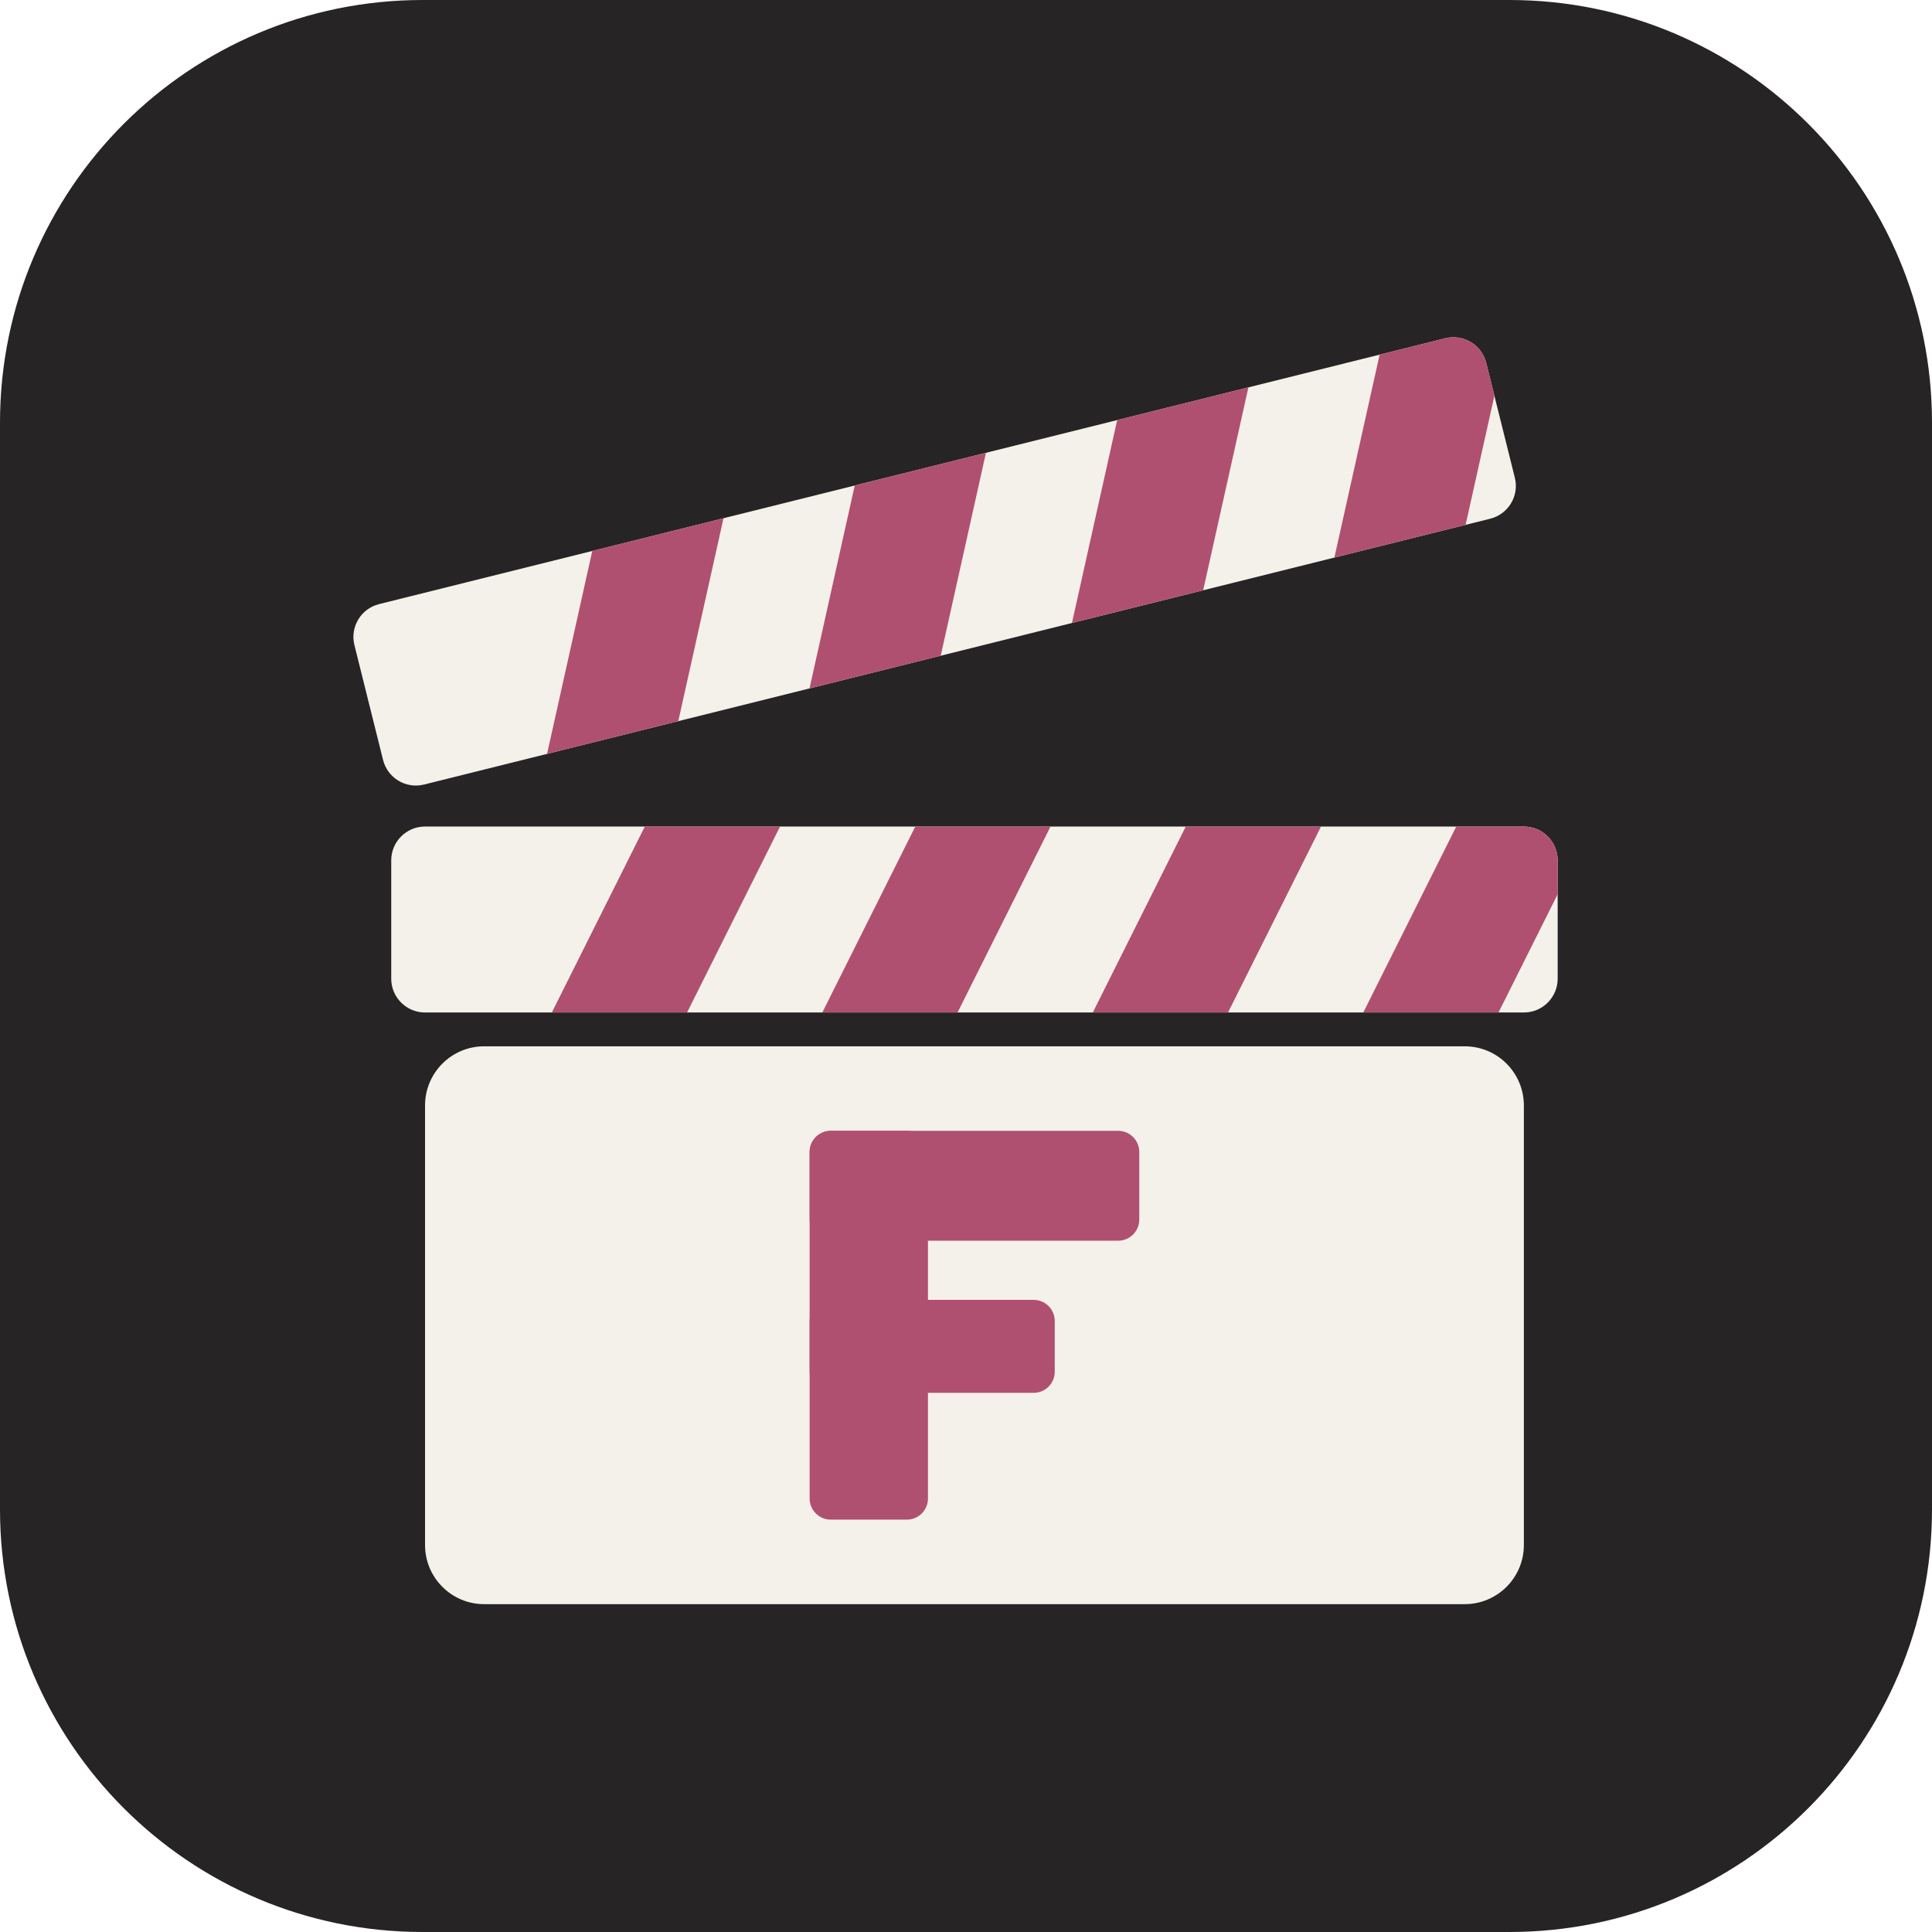
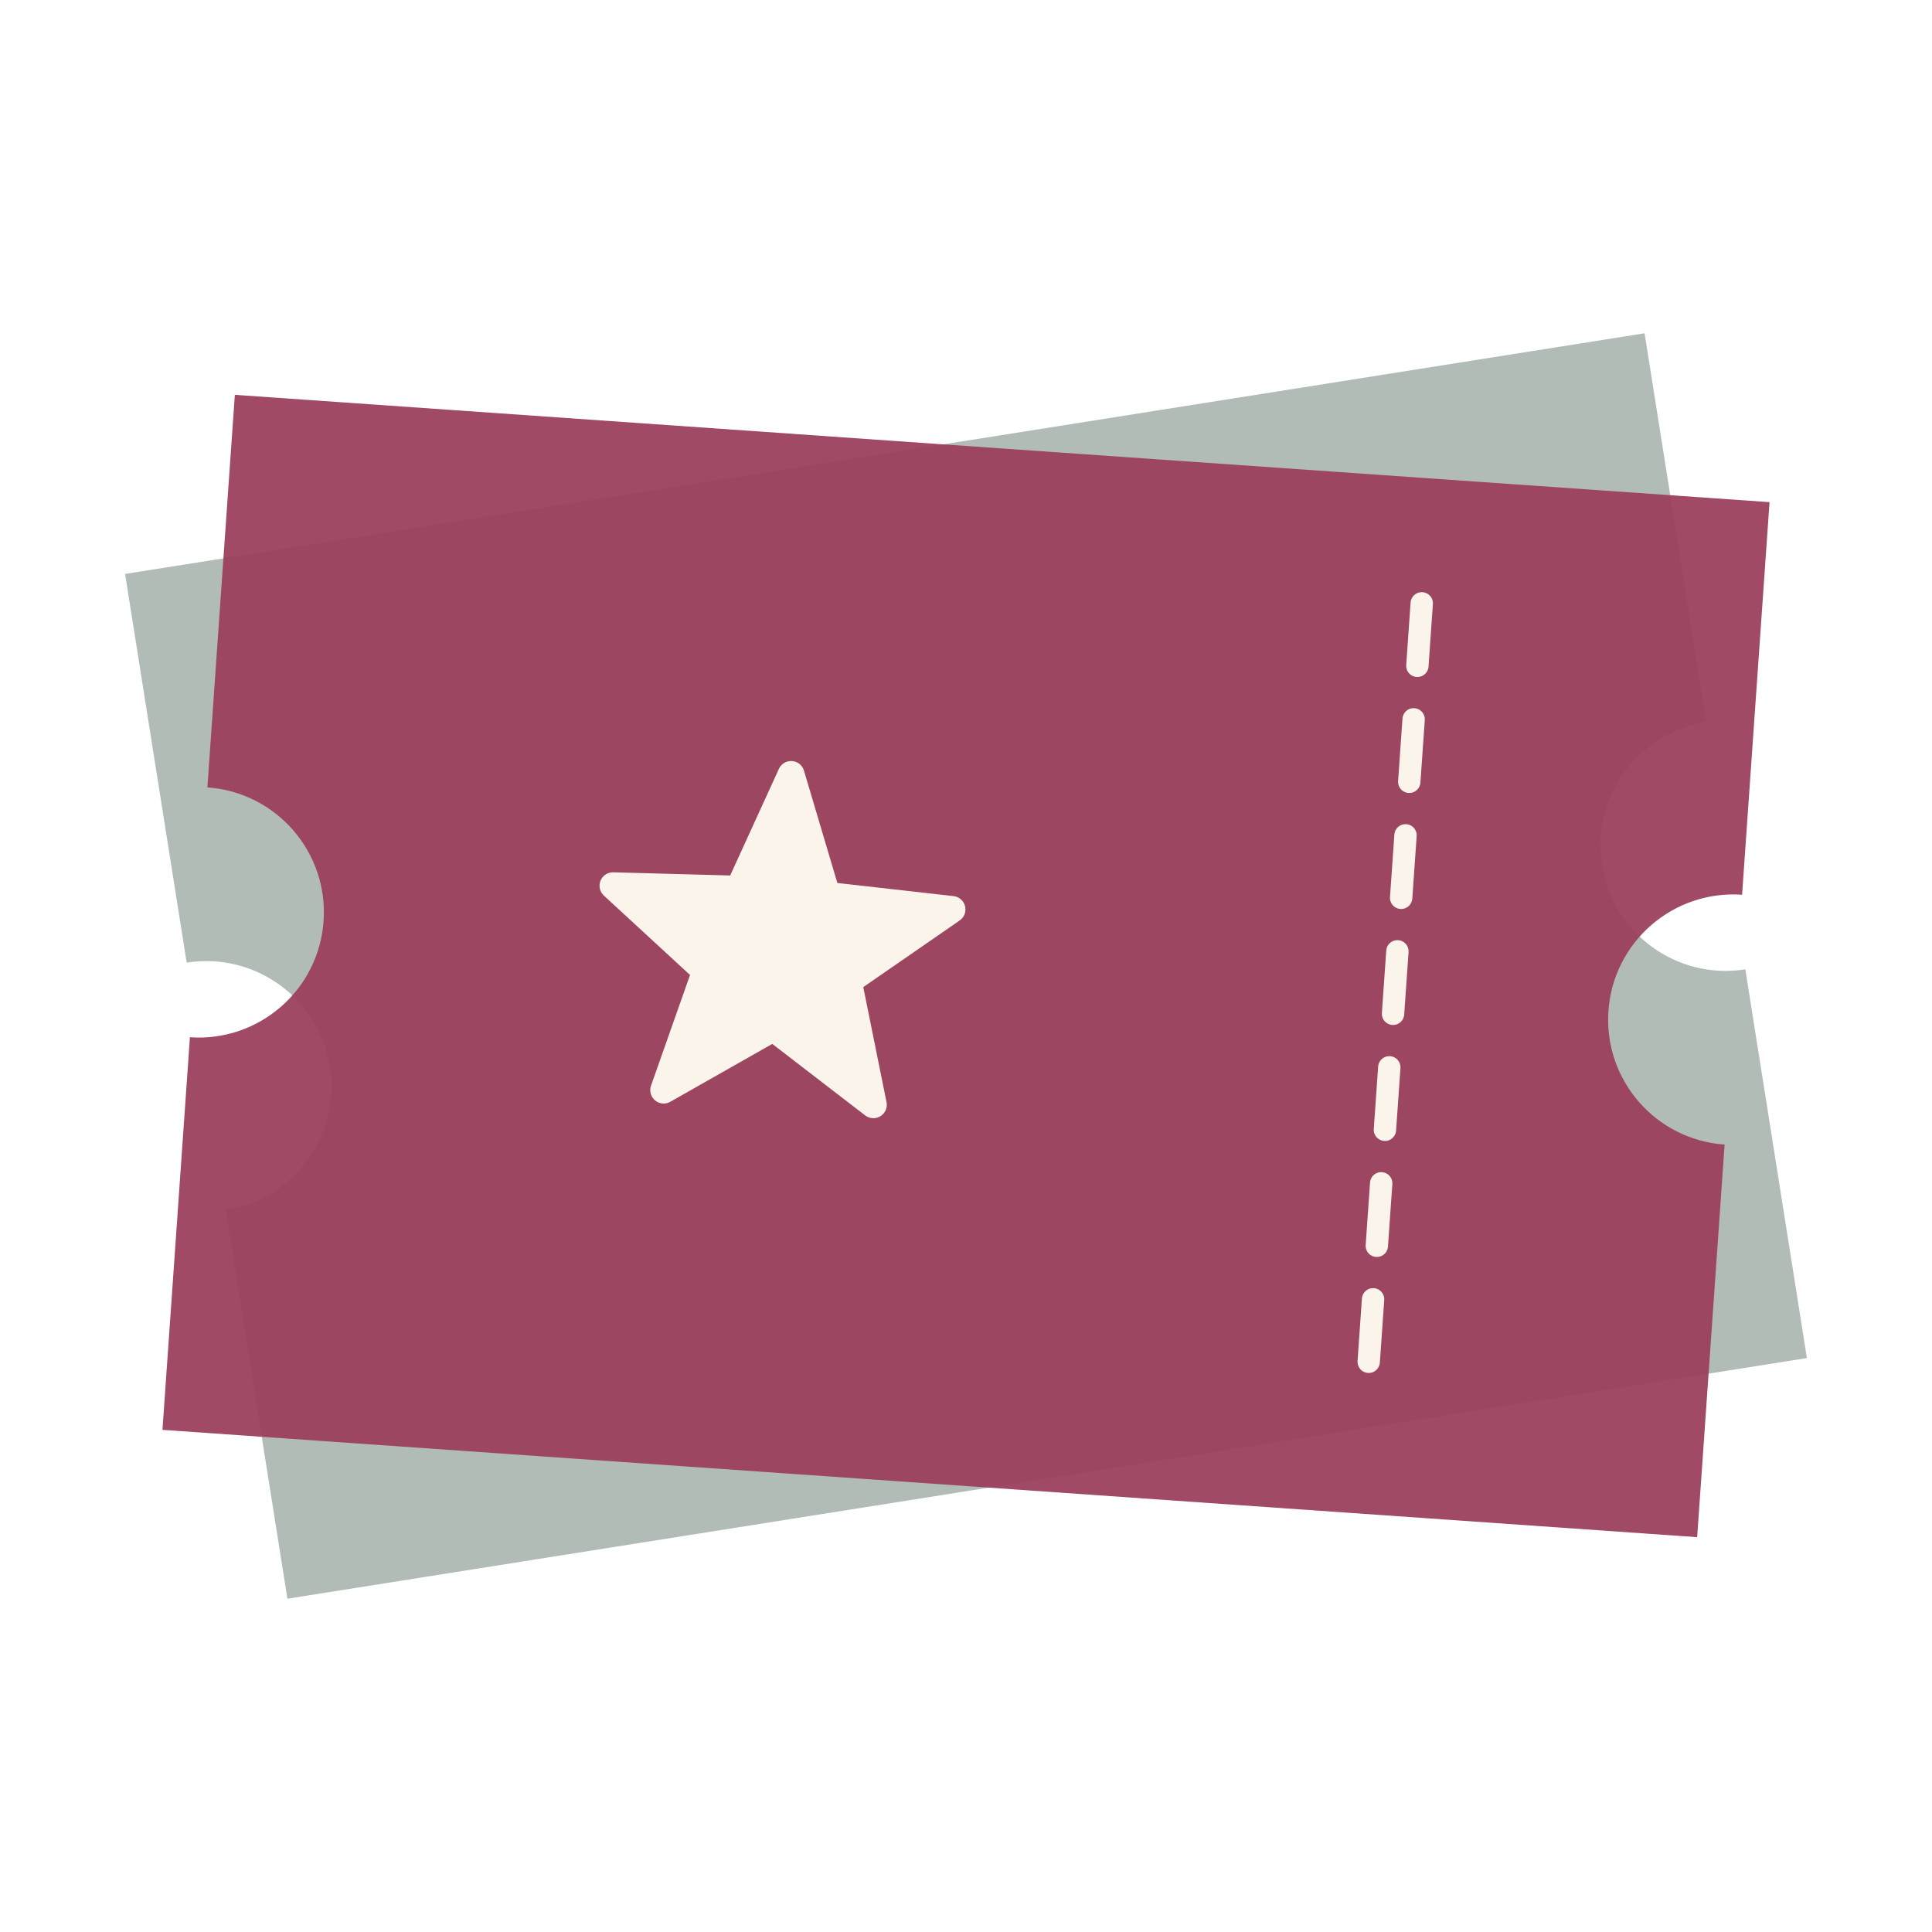
- <svg xmlns="http://www.w3.org/2000/svg" viewBox="0 0 512 512">
-   <defs>
-     <clipPath id="k">
-       <rect x="120" width="276" height="44" rx="8" />
-     </clipPath>
-   </defs>
-   <rect width="512" height="512" rx="112" fill="#262424" />
-   <g transform="translate(256 256) scale(1.12) translate(-256 -255)">
-     <g transform="rotate(-14 120 214) translate(0 170)">
-       <rect x="120" width="276" height="44" rx="8" fill="#f4f1ea" />
-       <g clip-path="url(#k)" fill="#b05070">
-         <path d="M180 0h32l-22 44h-32zM244 0h32l-22 44h-32zM308 0h32l-22 44h-32zM372 0h32l-22 44h-32z" />
-       </g>
-     </g>
-     <g transform="translate(0 222)">
-       <rect x="120" width="276" height="44" rx="8" fill="#f4f1ea" />
-       <g clip-path="url(#k)" fill="#b05070">
-         <path d="M180 0h32l-22 44h-32zM244 0h32l-22 44h-32zM308 0h32l-22 44h-32zM372 0h32l-22 44h-32z" />
-       </g>
-     </g>
-     <rect x="128" y="274" width="260" height="132" rx="14" fill="#f4f1ea" />
-     <g fill="#b05070">
-       <rect x="219" y="294" width="28" height="92" rx="5" />
-       <rect x="219" y="294" width="78" height="26" rx="5" />
-       <rect x="219" y="334" width="58" height="22" rx="5" />
-     </g>
+ <svg xmlns="http://www.w3.org/2000/svg" viewBox="40 40 432 432">
+   <g transform="rotate(-9 256 256)">
+     <path d="M84 140H428V228a28 28 0 0 0 0 56V372H84V284a28 28 0 0 0 0 -56Z" fill="#556b5d" fill-opacity=".45" />
+   </g>
+   <g transform="rotate(4 256 256)">
+     <path d="M84 140H428V228a28 28 0 0 0 0 56V372H84V284a28 28 0 0 0 0 -56Z" fill="#9b3f5c" fill-opacity=".94" />
+     <line x1="352" y1="168" x2="352" y2="344" stroke="#fbf4ea" stroke-width="5" stroke-dasharray="14 12" stroke-linecap="round" />
+     <polygon points="214.0 216.0 223.9 242.4 252.0 243.6 230.0 261.2 237.5 288.4 214.0 272.8 190.5 288.4 198.0 261.2 176.0 243.6 204.1 242.4" fill="#fbf4ea" stroke="#fbf4ea" stroke-width="6" stroke-linejoin="round" />
  </g>
</svg>
